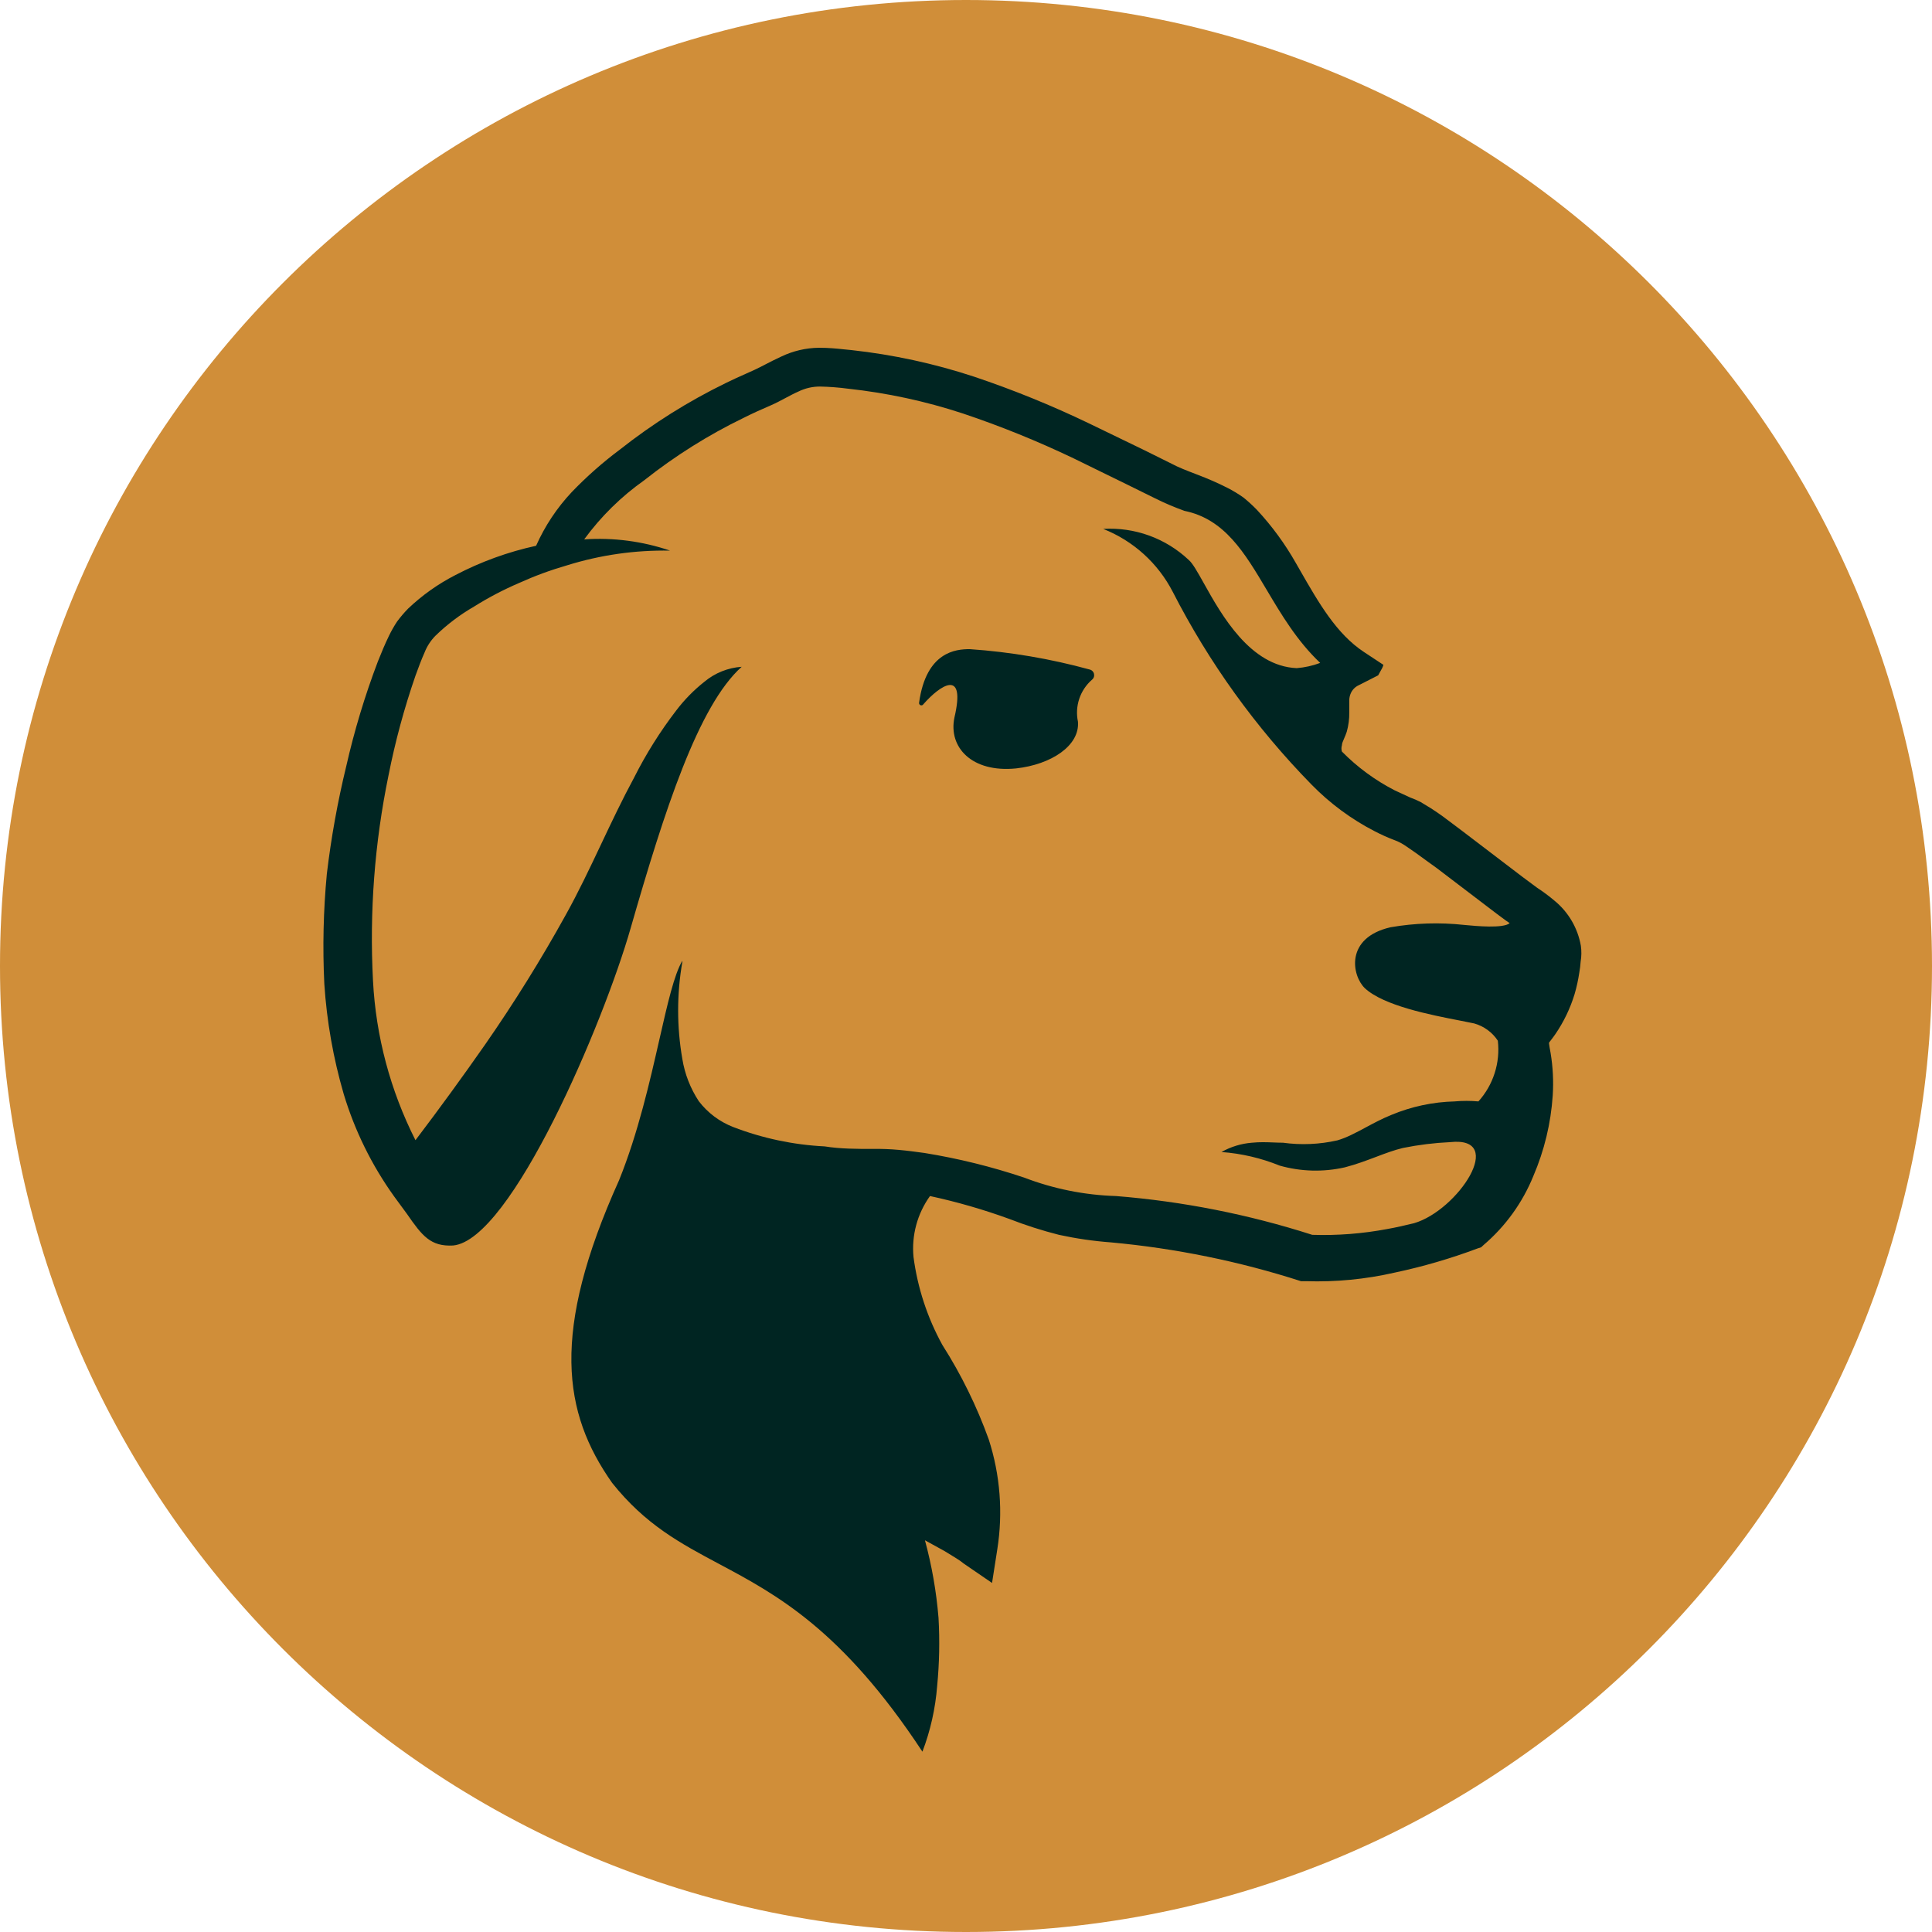
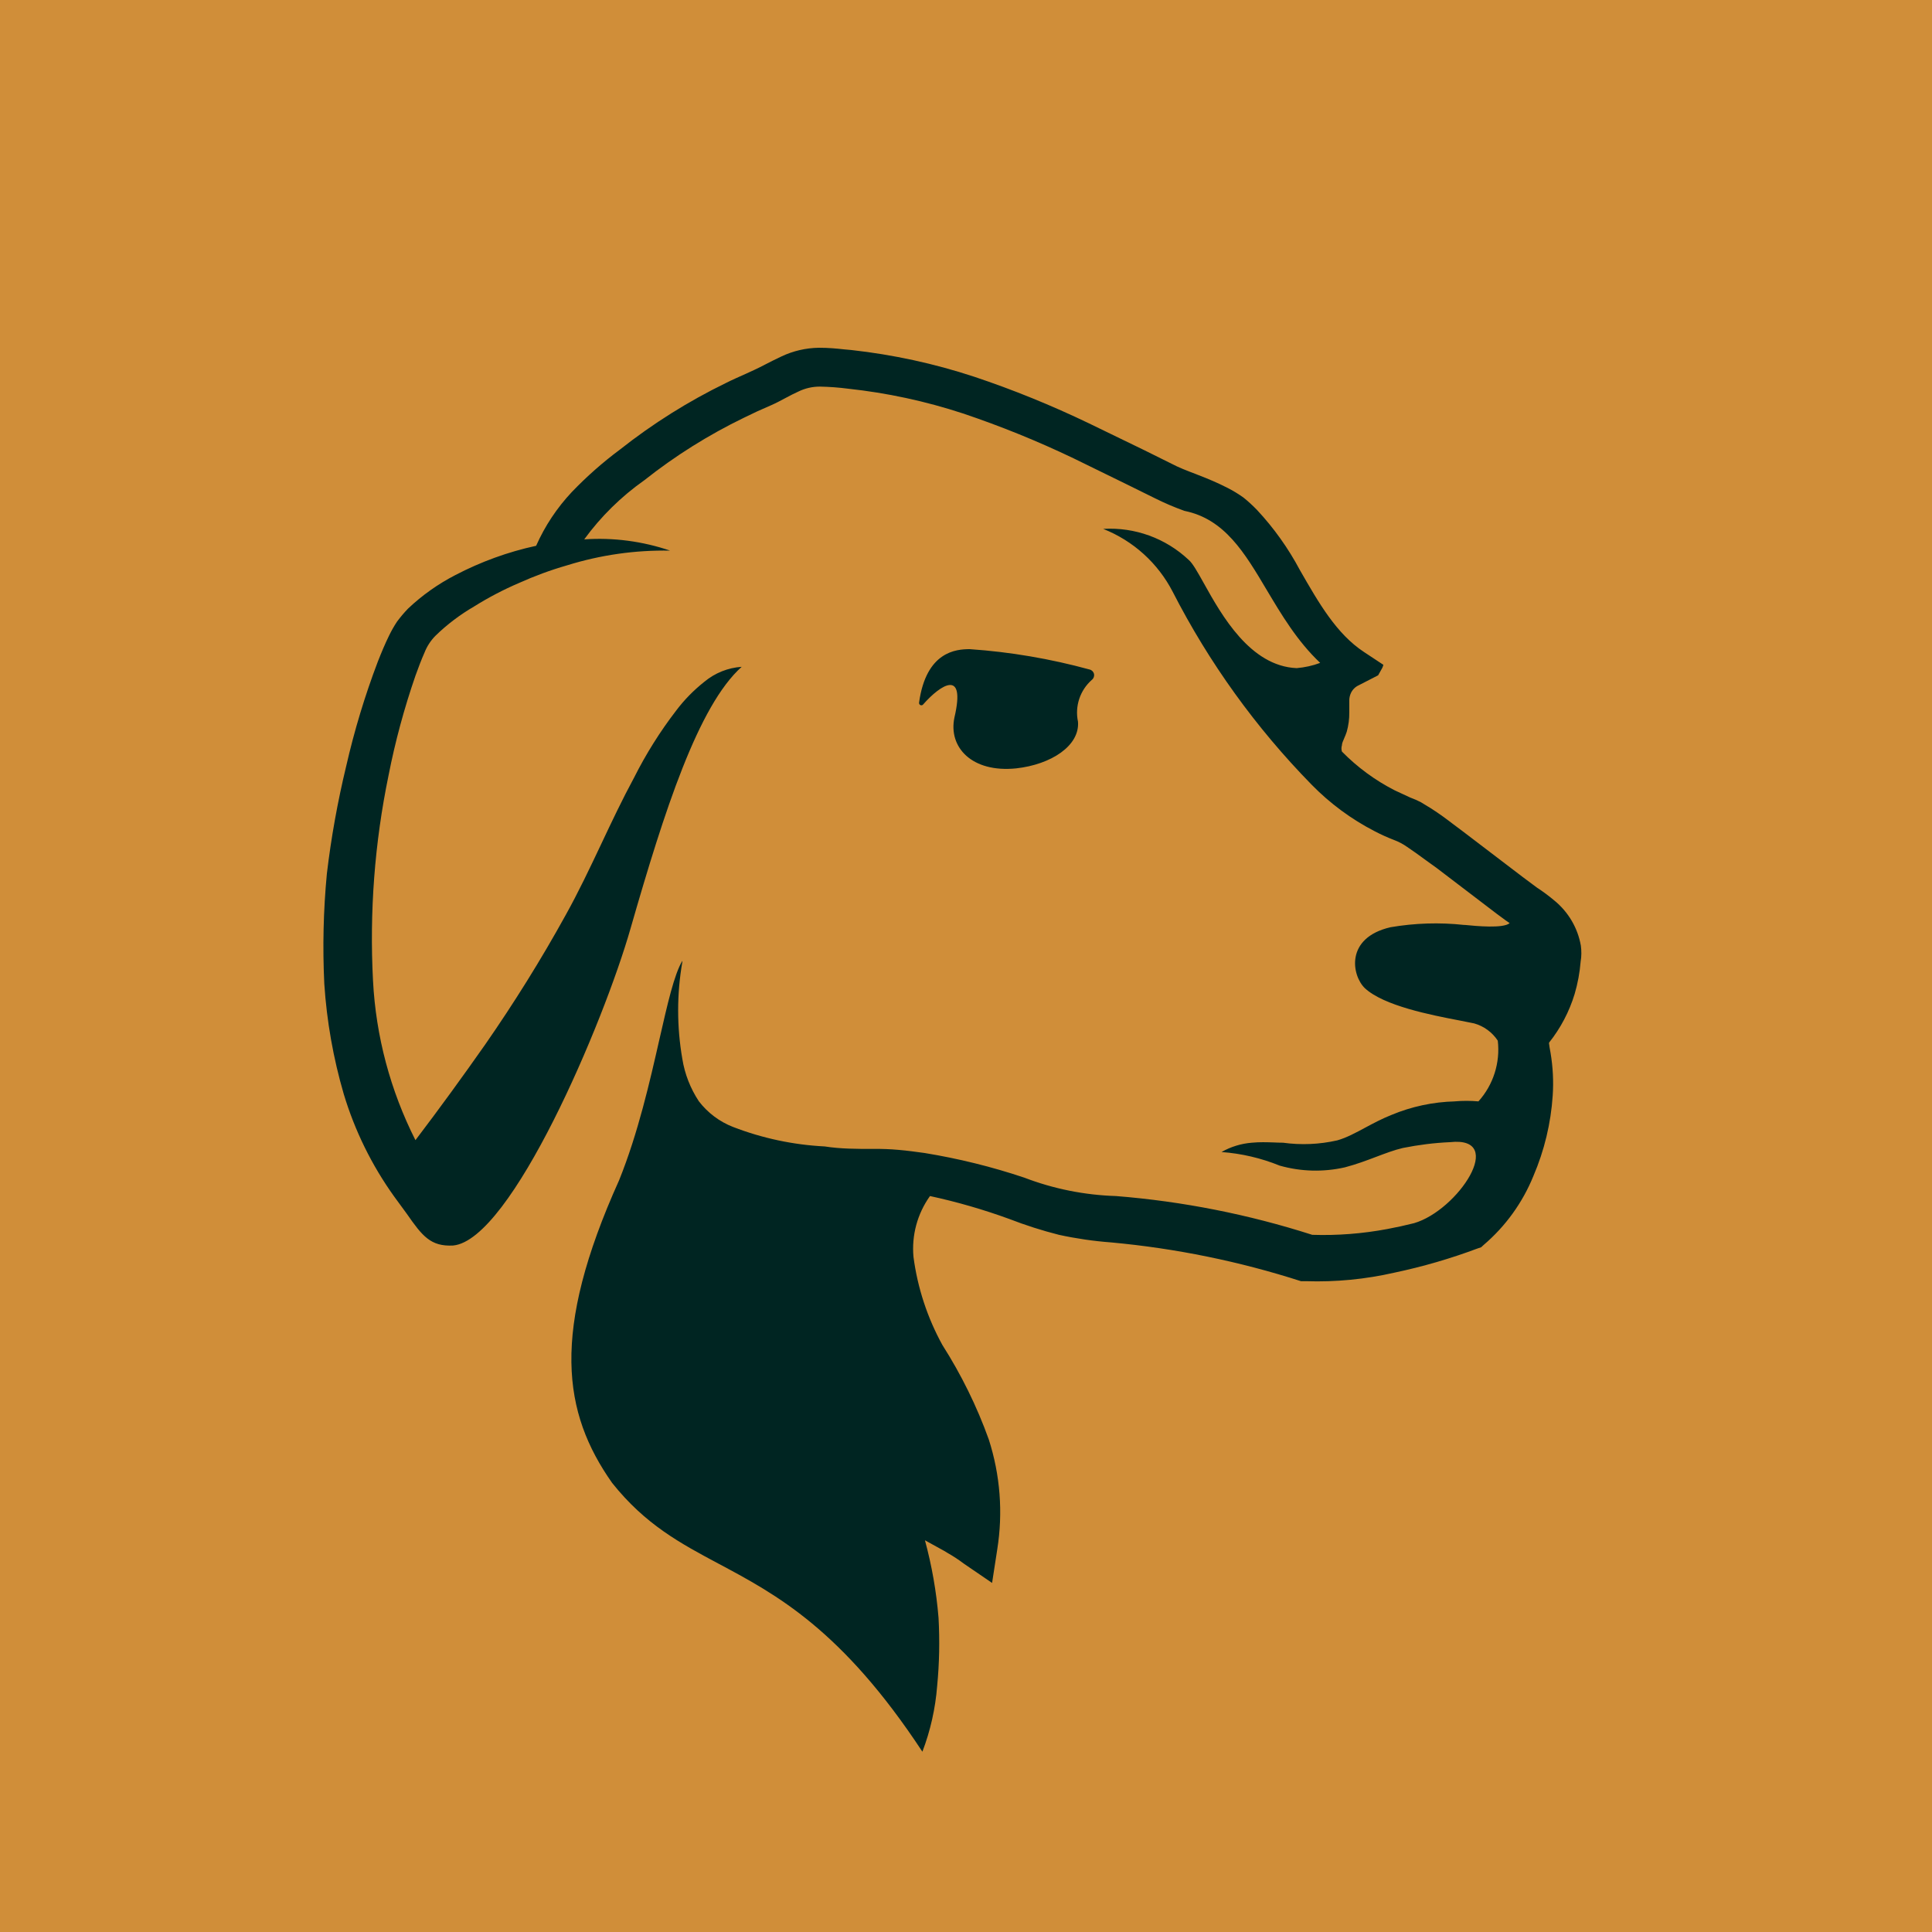
- <svg xmlns="http://www.w3.org/2000/svg" width="300" height="300" viewBox="0 0 300 300" fill="none">
-   <circle cx="150" cy="150" r="150" fill="#D08E39" />
-   <path fill-rule="evenodd" clip-rule="evenodd" d="M241.377 139.857C243.536 141.62 244.989 144.099 245.473 146.844C245.59 147.663 245.58 148.496 245.443 149.313C245.406 149.889 245.335 150.462 245.232 151.029C245.066 152.149 244.825 153.255 244.509 154.342C243.832 156.572 242.816 158.685 241.498 160.606C241.248 160.968 240.931 161.382 240.712 161.667C240.64 161.761 240.579 161.841 240.534 161.901V162.051C240.538 162.077 240.542 162.107 240.546 162.142C240.58 162.385 240.643 162.837 240.775 163.497C241.138 165.685 241.249 167.908 241.106 170.122C240.818 174.429 239.8 178.655 238.095 182.62C236.418 186.749 233.774 190.416 230.385 193.31L229.994 193.672L229.452 193.852C225.246 195.431 220.928 196.689 216.533 197.617C212.031 198.645 207.416 199.091 202.8 198.942H202.409H202.017C192.44 195.859 182.554 193.84 172.535 192.919C169.811 192.717 167.104 192.325 164.434 191.744C161.817 191.079 159.242 190.255 156.725 189.275C152.705 187.812 148.59 186.624 144.408 185.721C142.442 188.461 141.532 191.82 141.848 195.177C142.479 199.975 144.001 204.612 146.335 208.85C149.27 213.457 151.683 218.376 153.533 223.515C155.31 229.024 155.764 234.874 154.858 240.59L154.045 245.8L149.648 242.789C149.119 242.336 148.127 241.735 147.182 241.163C146.997 241.051 146.814 240.94 146.636 240.831L143.625 239.175C144.695 243.117 145.4 247.15 145.733 251.221C145.934 254.744 145.864 258.278 145.522 261.791C145.251 265.286 144.48 268.724 143.233 272C130.749 253.03 120.56 247.596 111.635 242.836C105.641 239.639 100.216 236.746 95.05 230.261C87.401 219.39 85.474 206.892 96.134 183.252C99.086 175.947 100.907 167.935 102.396 161.383C103.658 155.835 104.681 151.333 105.951 149.192V149.373C105.086 154.355 105.086 159.449 105.951 164.43C106.332 166.775 107.204 169.012 108.511 170.995C109.887 172.794 111.731 174.18 113.842 175.001C118.39 176.752 123.188 177.769 128.056 178.012C130.525 178.404 133.025 178.404 135.584 178.404C136.911 178.382 138.238 178.433 139.56 178.554C140.915 178.675 142.24 178.855 143.565 179.036C148.82 179.887 153.997 181.166 159.044 182.861C163.598 184.606 168.413 185.573 173.288 185.721C183.645 186.548 193.871 188.569 203.764 191.744C207.67 191.869 211.578 191.566 215.418 190.841C216.804 190.6 218.189 190.269 219.574 189.938C226.38 187.95 234.029 176.386 225.175 177.35C222.717 177.465 220.27 177.767 217.858 178.253C216.476 178.58 215.108 179.098 213.658 179.647C212.169 180.21 210.593 180.807 208.823 181.265C205.481 182.024 202.002 181.93 198.705 180.994C195.822 179.824 192.773 179.112 189.67 178.885C191.122 178.064 192.736 177.571 194.398 177.44C195.616 177.318 196.696 177.36 197.732 177.401C198.234 177.421 198.725 177.44 199.217 177.44C202.026 177.826 204.882 177.704 207.649 177.079C209.07 176.677 210.509 175.905 212.055 175.075C213.294 174.411 214.601 173.71 216.021 173.134C219.163 171.82 222.523 171.105 225.928 171.026H225.868C227.1 170.919 228.34 170.919 229.572 171.026C230.713 169.757 231.571 168.261 232.09 166.636C232.61 165.011 232.778 163.294 232.584 161.6C231.721 160.293 230.417 159.342 228.91 158.919C228.305 158.786 227.535 158.636 226.654 158.466C222.184 157.599 214.868 156.181 211.925 153.439C209.907 151.481 208.823 145.609 215.93 143.983C219.699 143.329 223.541 143.207 227.344 143.621L227.489 143.635C229.194 143.797 233.426 144.198 234.421 143.35C233.939 143.029 233.51 142.708 233.082 142.386C232.868 142.226 232.654 142.065 232.433 141.905L223.098 134.798C222.454 134.345 221.829 133.887 221.216 133.438C220.279 132.752 219.37 132.085 218.46 131.485C218.152 131.264 217.83 131.063 217.496 130.883C217.168 130.704 216.825 130.553 216.472 130.431C215.443 130.037 214.438 129.585 213.461 129.076C209.819 127.2 206.504 124.749 203.643 121.818C195.002 112.991 187.742 102.909 182.112 91.914C179.813 87.45 175.971 83.972 171.3 82.127C173.726 81.981 176.155 82.333 178.439 83.162C180.723 83.991 182.813 85.278 184.581 86.945C185.184 87.446 185.953 88.821 186.938 90.582C189.689 95.502 194.126 103.439 201.355 103.749C202.601 103.649 203.828 103.375 204.999 102.936C201.41 99.539 198.98 95.448 196.706 91.618C193.256 85.806 190.162 80.597 183.918 79.326C182.352 78.754 180.967 78.182 179.341 77.369L175.125 75.291L166.693 71.165C161.118 68.499 155.386 66.176 149.527 64.209C143.726 62.301 137.741 61.01 131.669 60.354C130.231 60.164 128.783 60.053 127.333 60.023C126.163 60.019 125.009 60.288 123.96 60.806C123.35 61.067 122.663 61.434 121.956 61.811C121.197 62.216 120.416 62.632 119.684 62.944C118.268 63.546 116.883 64.179 115.498 64.871C110.01 67.53 104.829 70.782 100.049 74.568C96.459 77.102 93.305 80.204 90.713 83.753C95.232 83.448 99.767 84.041 104.054 85.5C98.626 85.4 93.217 86.172 88.033 87.789C85.491 88.522 83.005 89.438 80.595 90.529C78.186 91.562 75.86 92.781 73.638 94.173C71.45 95.432 69.426 96.96 67.616 98.72C66.884 99.461 66.311 100.342 65.929 101.31C65.418 102.453 64.967 103.686 64.515 104.92L64.514 104.924C62.763 109.981 61.365 115.153 60.328 120.403C58.166 130.887 57.356 141.605 57.919 152.294C58.367 160.915 60.614 169.347 64.514 177.049C68.218 172.17 71.832 167.201 75.325 162.202C79.83 155.723 84.001 149.019 87.823 142.115C89.807 138.556 91.569 134.832 93.35 131.068C94.974 127.635 96.614 124.169 98.453 120.764C100.299 117.094 102.487 113.605 104.988 110.344C106.257 108.668 107.735 107.161 109.385 105.857C111.02 104.496 113.043 103.684 115.167 103.539C108.421 109.592 103.181 125.854 97.941 144.073C93.725 158.859 79.391 192.558 70.356 193.401C66.863 193.581 65.568 191.925 63.189 188.492L61.201 185.782C57.733 180.949 55.087 175.577 53.371 169.881C51.747 164.306 50.737 158.57 50.36 152.776C50.083 147.082 50.214 141.376 50.751 135.701C51.42 130.075 52.425 124.493 53.763 118.987C55.017 113.459 56.658 108.025 58.672 102.725C59.214 101.37 59.756 100.045 60.418 98.69C60.782 97.941 61.194 97.217 61.653 96.522C62.178 95.811 62.752 95.137 63.37 94.504C65.557 92.425 68.031 90.67 70.718 89.294C74.672 87.227 78.885 85.697 83.245 84.747C84.61 81.674 86.483 78.854 88.786 76.405C91.091 74.006 93.589 71.8 96.255 69.81C101.367 65.773 106.9 62.3 112.757 59.451C113.686 58.986 114.817 58.482 115.816 58.036C116.307 57.817 116.767 57.612 117.154 57.433C117.674 57.193 118.229 56.906 118.83 56.596C119.587 56.204 120.417 55.775 121.34 55.355C123.148 54.493 125.12 54.031 127.122 54C128.696 54 129.855 54.121 131.045 54.245C131.426 54.285 131.81 54.325 132.212 54.361C138.682 55.069 145.061 56.452 151.244 58.487C157.342 60.533 163.306 62.957 169.102 65.745L177.685 69.9L181.931 72.009C182.968 72.569 184.291 73.077 185.732 73.63C185.839 73.672 185.948 73.713 186.057 73.755C187.622 74.358 189.038 74.96 190.634 75.773C191.481 76.207 192.296 76.7 193.073 77.249C193.814 77.848 194.518 78.492 195.181 79.176C197.501 81.673 199.522 84.432 201.204 87.397C201.421 87.774 201.637 88.15 201.851 88.524C204.789 93.648 207.538 98.443 211.805 101.25L214.816 103.237C214.77 103.403 214.709 103.564 214.635 103.719L214.003 104.864L210.991 106.399C210.694 106.532 210.426 106.723 210.204 106.961C209.981 107.199 209.809 107.479 209.696 107.785C209.585 108.073 209.523 108.379 209.516 108.688V110.616C209.531 111.633 209.399 112.647 209.124 113.627C208.999 114.015 208.848 114.361 208.714 114.668C208.526 115.1 208.371 115.453 208.371 115.735C208.276 116.049 208.276 116.385 208.371 116.699C210.764 119.129 213.529 121.162 216.563 122.722L218.972 123.836C219.539 124.04 220.093 124.281 220.628 124.559L222.164 125.492C223.511 126.347 224.615 127.187 225.713 128.023C226.162 128.364 226.61 128.705 227.073 129.046L236.438 136.183L238.667 137.839C239.611 138.455 240.516 139.129 241.377 139.857ZM167.384 112.061C167.685 115.795 163.228 118.716 157.778 119.319C150.911 120.011 147.237 116.036 148.201 111.429C150.008 103.719 146.033 106.339 143.383 109.351C143.339 109.426 143.269 109.483 143.187 109.511C143.104 109.539 143.014 109.536 142.934 109.503C142.853 109.47 142.787 109.409 142.748 109.331C142.708 109.254 142.699 109.164 142.72 109.08C143.834 101.129 148.502 100.798 150.58 100.798C156.873 101.231 163.108 102.291 169.191 103.96C169.359 103.997 169.513 104.081 169.635 104.202C169.757 104.323 169.841 104.476 169.879 104.643C169.917 104.811 169.907 104.986 169.849 105.147C169.791 105.309 169.688 105.451 169.552 105.556C168.645 106.35 167.966 107.371 167.585 108.514C167.204 109.658 167.134 110.882 167.384 112.061Z" fill="#002522" />
+ <svg xmlns="http://www.w3.org/2000/svg" fill="none" viewBox="0 0 28 28">
+   <path fill="#D08E39" d="M0 0h28v28H0z" />
+   <path fill="#002522" fill-rule="evenodd" d="M22.529 13.053c.201.165.337.396.382.652.01.077.01.155-.003.23a2.333 2.333 0 0 1-.087.47 2.122 2.122 0 0 1-.371.706v.014l.001.008c.003.023.009.065.021.127.034.204.045.411.031.618a3.551 3.551 0 0 1-.28 1.166 2.597 2.597 0 0 1-.72.998l-.037.034-.05.017a8.34 8.34 0 0 1-1.206.351c-.42.096-.851.138-1.282.124h-.073a12.802 12.802 0 0 0-2.752-.562 5.462 5.462 0 0 1-.756-.11 6.189 6.189 0 0 1-.72-.23 8.761 8.761 0 0 0-1.149-.332c-.183.256-.268.57-.239.883.059.447.201.88.419 1.276.274.43.5.889.672 1.368.166.515.208 1.06.123 1.594l-.075.486-.41-.28a2.075 2.075 0 0 0-.231-.152l-.051-.031-.281-.155c.1.368.166.744.197 1.124.018.33.012.659-.02.987a3.423 3.423 0 0 1-.214.953c-1.165-1.77-2.116-2.278-2.949-2.722-.56-.299-1.066-.569-1.548-1.174-.714-1.015-.893-2.181.102-4.387.275-.682.445-1.43.584-2.042.118-.517.213-.938.332-1.137v.016c-.081.465-.081.94 0 1.406.035.219.117.428.239.613.128.167.3.297.497.373.425.164.873.259 1.327.282.23.036.464.036.703.036.123-.002.247.003.37.014.127.011.25.028.374.045.49.08.974.199 1.445.357.425.163.875.253 1.33.267.966.077 1.92.266 2.844.562.364.012.73-.017 1.088-.084a6.4 6.4 0 0 0 .388-.085c.635-.185 1.349-1.264.522-1.174-.23.01-.457.039-.683.084-.129.03-.256.079-.392.13-.139.053-.286.108-.45.151a1.91 1.91 0 0 1-.945-.025 2.783 2.783 0 0 0-.843-.197c.135-.077.286-.123.44-.135.114-.011.215-.007.312-.004.047.002.093.004.139.004.262.036.528.025.787-.034.132-.037.267-.11.41-.187.116-.062.238-.127.371-.18.293-.123.607-.19.925-.198h-.006c.115-.01.23-.01.346 0a1.123 1.123 0 0 0 .28-.88.607.607 0 0 0-.342-.25 8.77 8.77 0 0 0-.21-.042c-.418-.08-1.1-.213-1.375-.469-.189-.183-.29-.73.373-.883.352-.06.71-.072 1.066-.033h.013c.16.016.554.054.647-.026-.045-.03-.085-.06-.125-.09l-.06-.044-.871-.664c-.06-.042-.119-.085-.176-.127-.088-.064-.172-.126-.257-.182a.826.826 0 0 0-.186-.098 2.694 2.694 0 0 1-.281-.127 3.557 3.557 0 0 1-.916-.677 11.453 11.453 0 0 1-2.01-2.791 1.933 1.933 0 0 0-1.009-.914 1.661 1.661 0 0 1 1.24.45c.056.047.128.175.22.34.256.459.67 1.2 1.345 1.228.116-.01.231-.035.34-.076-.335-.317-.561-.699-.774-1.056-.322-.542-.61-1.029-1.193-1.147a3.896 3.896 0 0 1-.428-.183l-.393-.194-.787-.385a14.157 14.157 0 0 0-1.602-.65 8.13 8.13 0 0 0-1.667-.359 3.681 3.681 0 0 0-.405-.03.705.705 0 0 0-.314.072c-.057.025-.121.059-.187.094-.071.038-.144.077-.212.106a6.987 6.987 0 0 0-.391.18 7.8 7.8 0 0 0-1.442.905c-.335.236-.63.526-.871.857.421-.029.845.027 1.245.163a4.73 4.73 0 0 0-1.496.214c-.237.068-.469.154-.694.255a4.74 4.74 0 0 0-.65.34c-.203.118-.392.26-.561.425a.72.72 0 0 0-.158.242c-.047.106-.09.221-.132.337-.163.472-.294.955-.39 1.445a11.692 11.692 0 0 0-.225 2.976 5.78 5.78 0 0 0 .615 2.31c.346-.455.683-.919 1.01-1.385.42-.605.81-1.23 1.166-1.875.185-.332.35-.68.516-1.031.151-.32.304-.644.476-.962.172-.342.376-.668.61-.972.118-.157.256-.297.41-.419a.944.944 0 0 1 .54-.216c-.63.565-1.119 2.082-1.608 3.783-.393 1.38-1.731 4.525-2.574 4.604-.326.017-.447-.138-.67-.458l-.185-.253a5.038 5.038 0 0 1-.73-1.484 7.436 7.436 0 0 1-.282-1.597 11.153 11.153 0 0 1 .037-1.594c.062-.525.156-1.046.28-1.56.118-.516.271-1.023.459-1.517.05-.127.101-.25.163-.377.034-.07.072-.137.115-.202.05-.067.103-.13.16-.189.205-.194.436-.357.686-.486.37-.193.763-.336 1.17-.424.127-.287.302-.55.517-.779.215-.224.448-.43.697-.615.477-.377.993-.701 1.54-.967.087-.044.192-.09.286-.132l.124-.057c.049-.022.1-.049.157-.078.07-.036.148-.076.234-.116.169-.08.353-.123.54-.126.147 0 .255.011.366.023l.109.01c.604.067 1.199.196 1.776.386.57.19 1.126.417 1.667.677l.8.388.397.197c.097.052.22.1.355.151l.03.012c.146.056.279.112.428.188.079.04.155.087.227.138.07.056.135.116.197.18a4.096 4.096 0 0 1 .622.872c.275.479.531.926.93 1.188l.28.185a.276.276 0 0 1-.016.045l-.06.107-.28.144a.229.229 0 0 0-.121.129.254.254 0 0 0-.017.084v.18a.985.985 0 0 1-.037.281 1 1 0 0 1-.038.097c-.018.04-.032.074-.032.1a.155.155 0 0 0 0 .09c.223.227.481.417.765.562l.224.104c.053.02.105.042.155.068l.143.087c.126.08.23.158.332.236.041.032.083.063.127.095l.874.666.208.155c.088.057.172.12.253.188Zm-6.906-2.594c.028.348-.388.621-.897.677-.641.065-.984-.306-.894-.736.169-.72-.202-.475-.45-.194a.034.034 0 0 1-.062-.025c.104-.742.54-.773.734-.773.588.04 1.17.14 1.737.295a.085.085 0 0 1 .064.064.085.085 0 0 1-.03.085.632.632 0 0 0-.202.607Z" clip-rule="evenodd" />
</svg>
